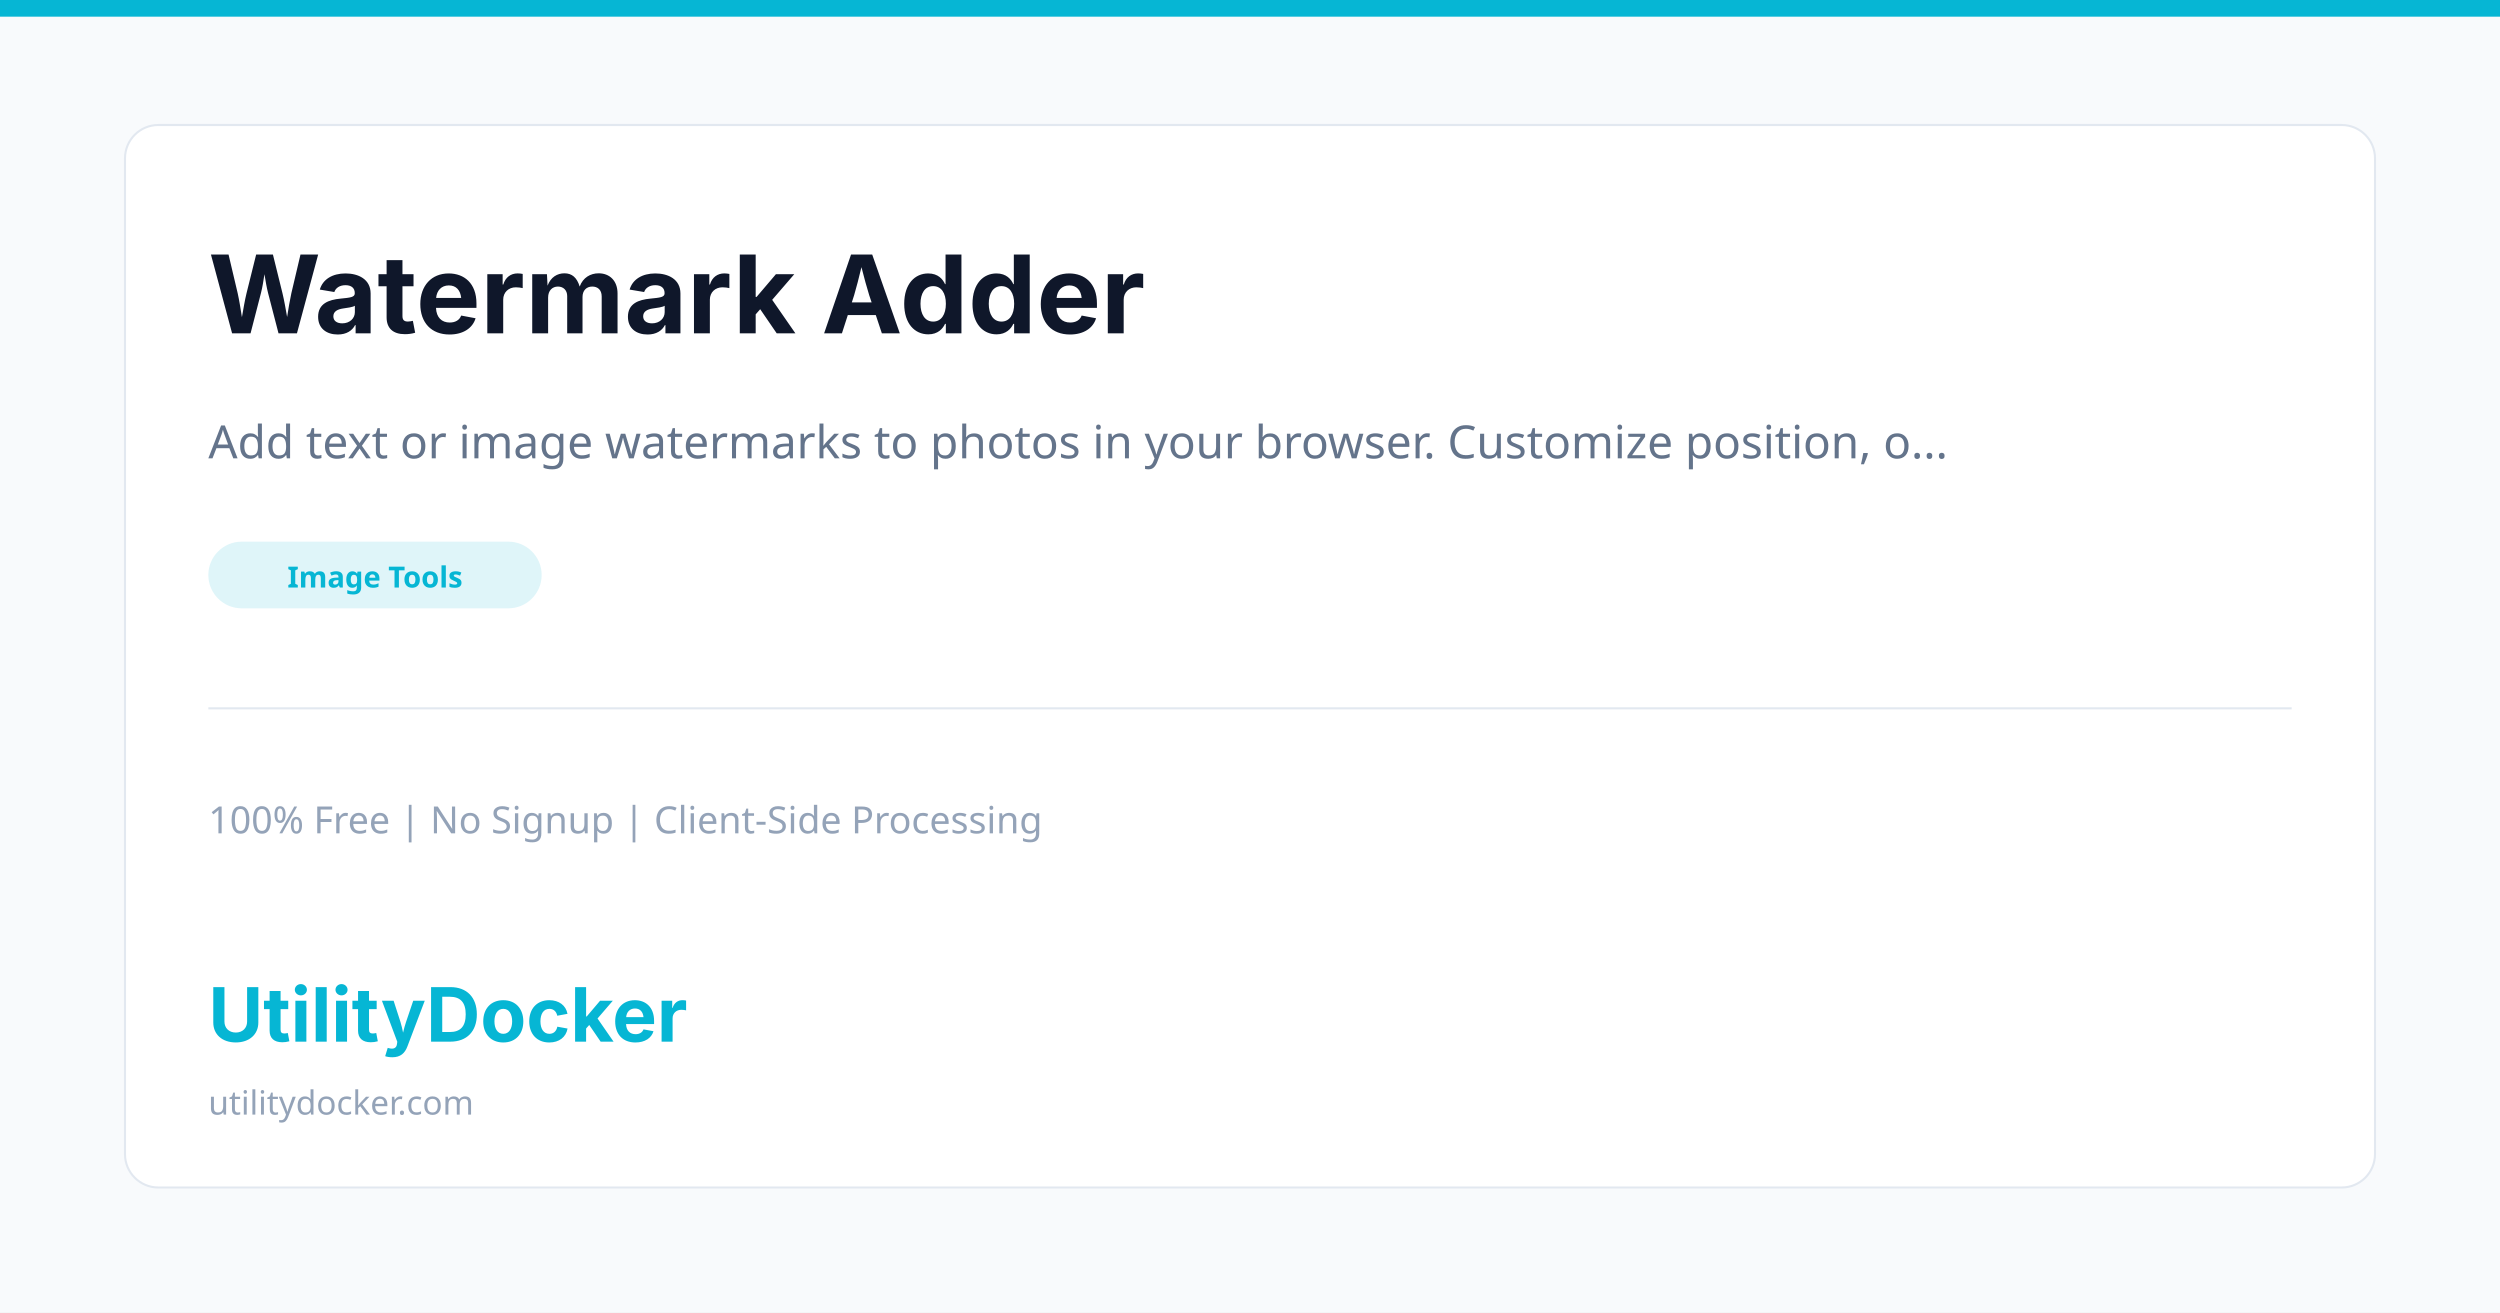
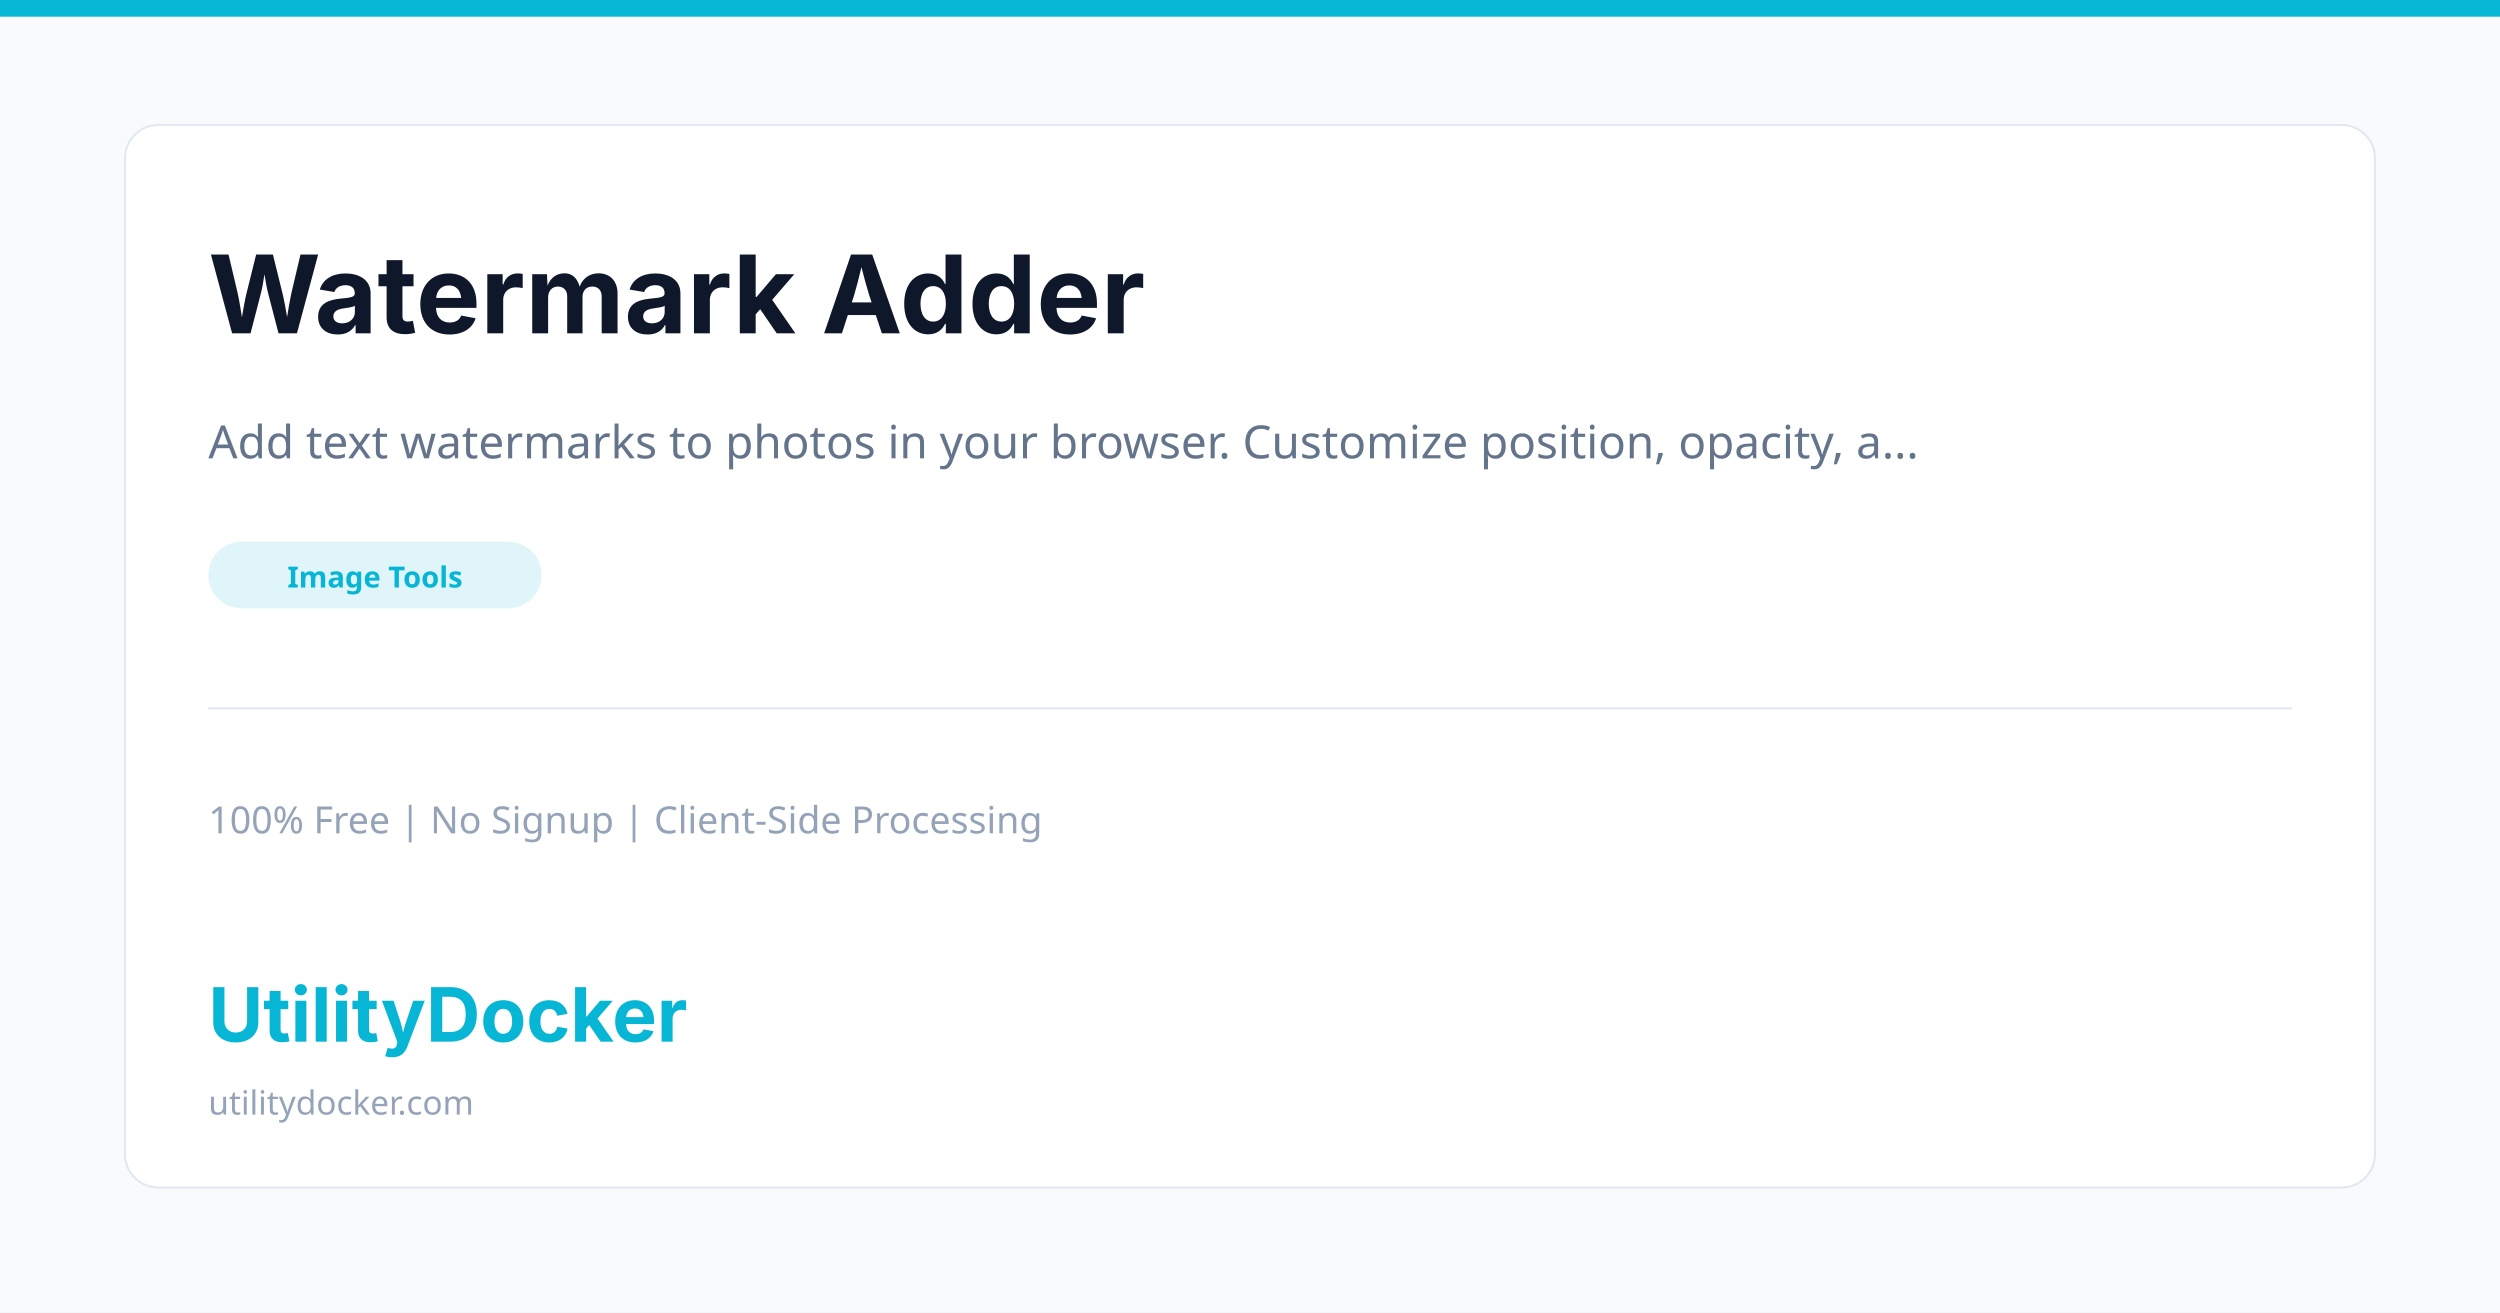
<svg xmlns="http://www.w3.org/2000/svg" width="1200" height="630" viewBox="0 0 1200 630">
  <rect width="1200" height="630" fill="#f8fafc" />
  <rect x="0" y="0" width="1200" height="8" fill="#06b6d4" />
  <rect x="60" y="60" width="1080" height="510" rx="16" fill="white" stroke="#e2e8f0" stroke-width="1" />
  <text x="100" y="160" font-family="system-ui, -apple-system, sans-serif" font-size="52" font-weight="bold" fill="#0f172a">Watermark Adder</text>
-   <text x="100" y="220" font-family="system-ui, sans-serif" font-size="22" fill="#64748b">Add text or image watermarks to photos in your browser. Customize position, o...</text>
+   <text x="100" y="220" font-family="system-ui, sans-serif" font-size="22" fill="#64748b">Add text watermarks to photos in your browser. Customize position, opacity, a...</text>
  <rect x="100" y="260" width="160" height="32" rx="16" fill="#06b6d420" />
  <text x="180" y="282" font-family="system-ui, sans-serif" font-size="14" font-weight="600" fill="#06b6d4" text-anchor="middle">Image Tools</text>
  <line x1="100" y1="340" x2="1100" y2="340" stroke="#e2e8f0" stroke-width="1" />
  <text x="100" y="400" font-family="system-ui, sans-serif" font-size="18" fill="#94a3b8">100% Free | No Signup | Client-Side Processing</text>
  <text x="100" y="500" font-family="system-ui, -apple-system, sans-serif" font-size="36" font-weight="bold" fill="#06b6d4">UtilityDocker</text>
  <text x="100" y="535" font-family="system-ui, sans-serif" font-size="16" fill="#94a3b8">utilitydocker.com</text>
</svg>
